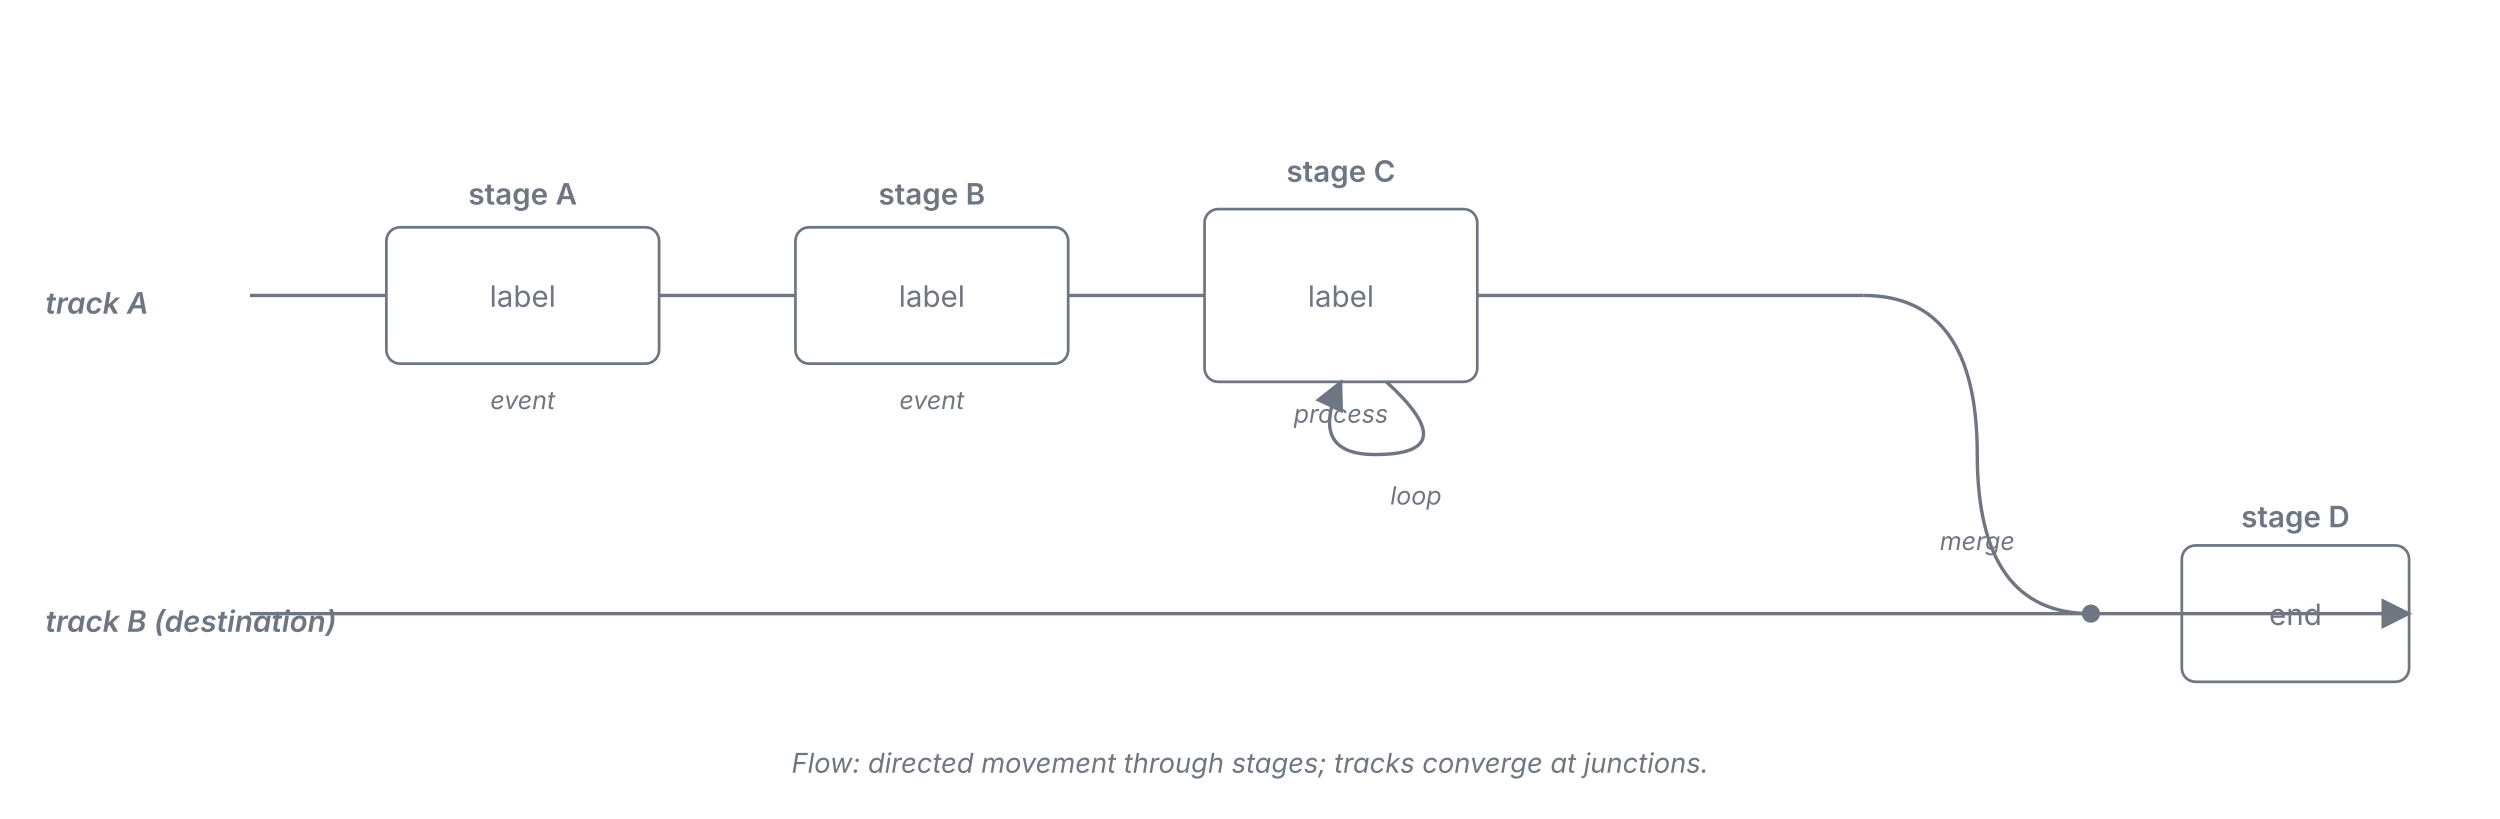
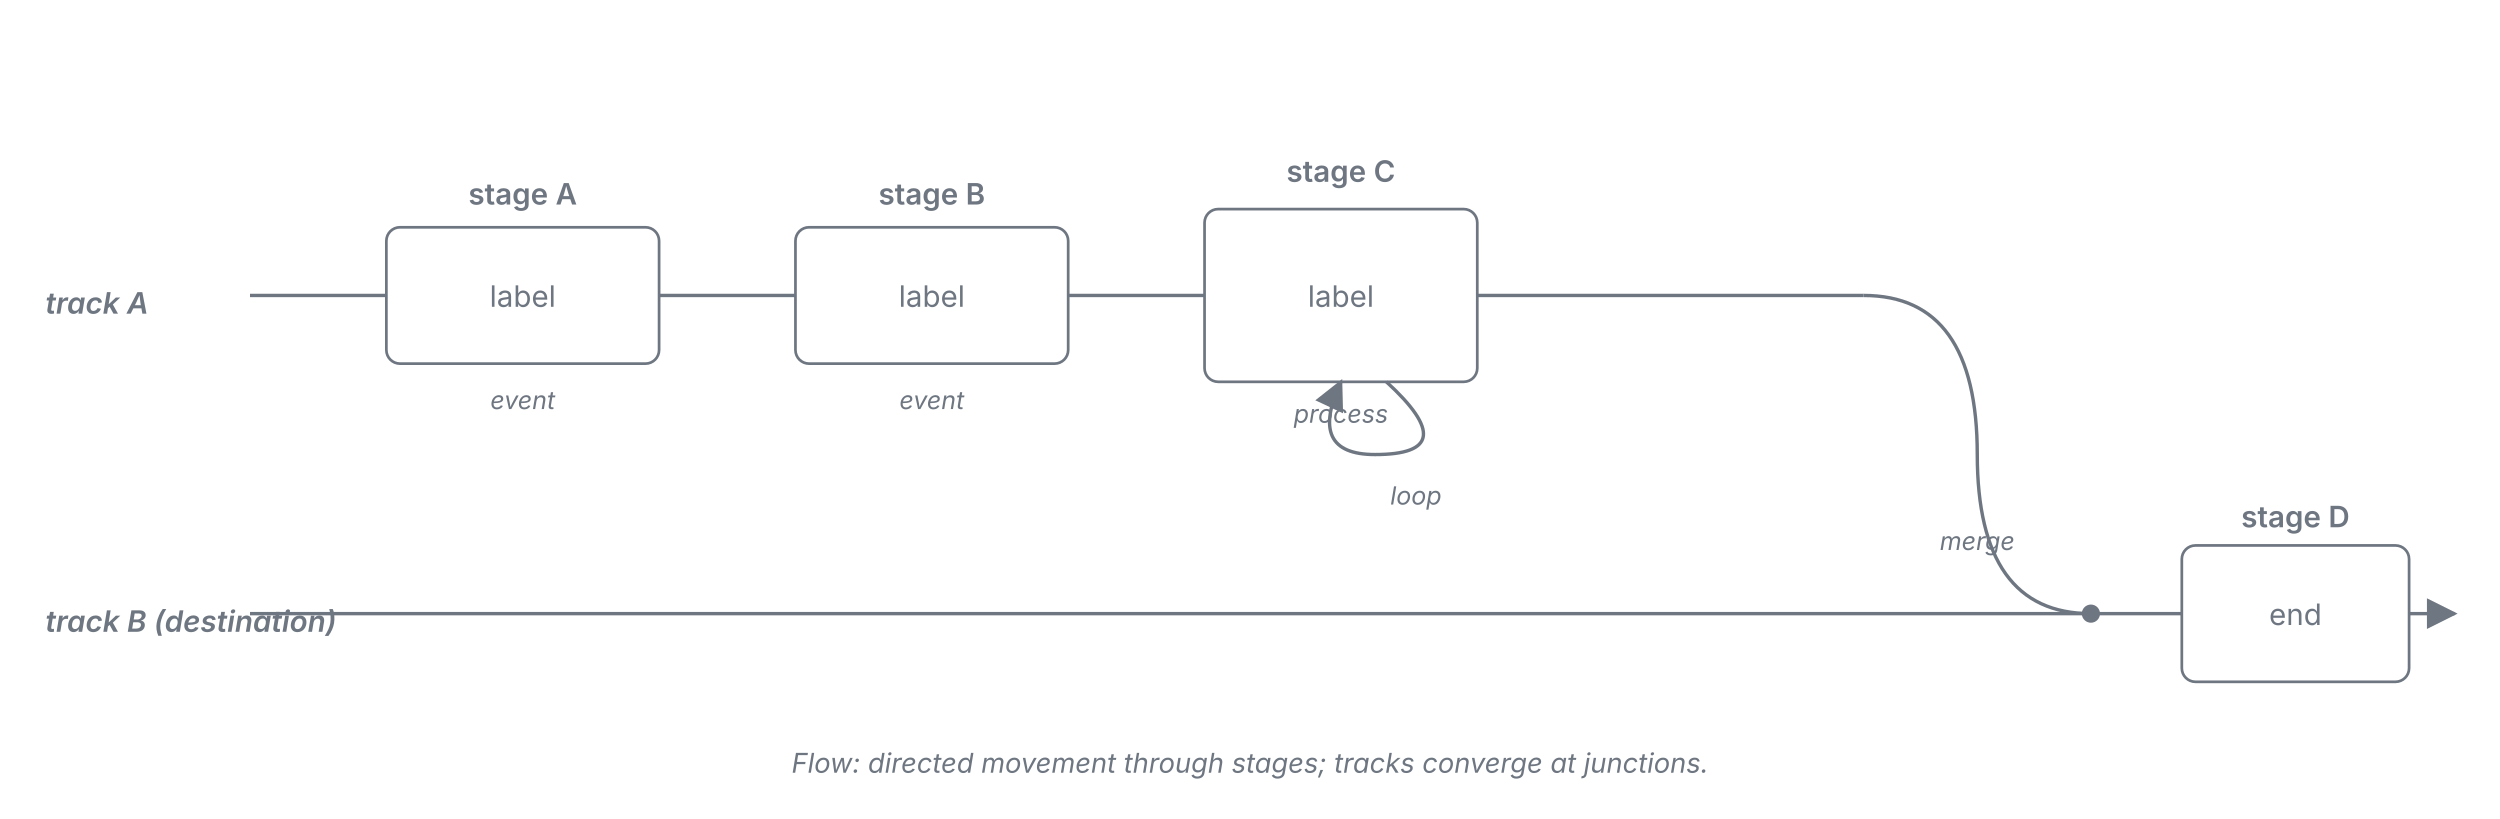
<svg xmlns="http://www.w3.org/2000/svg" viewBox="0 0 1100 360" role="img" aria-labelledby="title desc" font-family="ui-sans-serif, -apple-system, system-ui, 'Segoe UI', sans-serif">
  <defs>
    <marker id="arrow" viewBox="0 0 10 10" refX="9" refY="5" markerWidth="9" markerHeight="9" orient="auto">
      <path d="M0,0 L10,5 L0,10 z" class="arrow-fill" />
    </marker>
    <style>
      .stage-header { font-size: 13px; font-weight: 600; fill: #6e7681; text-anchor: middle; }
      .stage-sub    { font-size: 11px; fill: #6e7681; text-anchor: middle; font-style: italic; }
      .track-lbl    { font-size: 13px; font-weight: 600; fill: #6e7681; text-anchor: start; font-style: italic; }
      .junction-lbl { font-size: 11px; fill: #6e7681; text-anchor: middle; font-style: italic; }
      .stage        { stroke: #6e7681; stroke-width: 1.2; fill: none; }
      .track        { stroke: #6e7681; stroke-width: 1.5; fill: none; }
      .loop         { stroke: #6e7681; stroke-width: 1.5; fill: none; }
      .arrow-fill   { fill: #6e7681; }
      .junction-dot { fill: #6e7681; }
      .caption      { font-size: 12px; fill: #6e7681; text-anchor: middle; font-style: italic; }
    </style>
  </defs>
  <text x="20" y="138" class="track-lbl">track A</text>
  <text x="20" y="278" class="track-lbl">track B (destination)</text>
  <line class="track" x1="110" y1="130" x2="170" y2="130" />
  <line class="track" x1="290" y1="130" x2="350" y2="130" />
  <line class="track" x1="470" y1="130" x2="530" y2="130" />
  <line class="track" x1="650" y1="130" x2="820" y2="130" />
  <rect class="stage" x="170" y="100" width="120" height="60" rx="6" ry="6" />
  <text x="230" y="90" class="stage-header">stage A</text>
  <text x="230" y="180" class="stage-sub">event</text>
  <text x="230" y="135" class="stage-header" style="font-weight: 400;">label</text>
  <rect class="stage" x="350" y="100" width="120" height="60" rx="6" ry="6" />
  <text x="410" y="90" class="stage-header">stage B</text>
  <text x="410" y="180" class="stage-sub">event</text>
  <text x="410" y="135" class="stage-header" style="font-weight: 400;">label</text>
  <rect class="stage" x="530" y="92" width="120" height="76" rx="6" ry="6" />
  <text x="590" y="80" class="stage-header">stage C</text>
  <text x="590" y="186" class="stage-sub">process</text>
  <text x="590" y="135" class="stage-header" style="font-weight: 400;">label</text>
  <path class="loop" d="M 610 168 Q 645 200 605 200 Q 575 200 590 168" marker-end="url(#arrow)" />
  <text x="623" y="222" class="junction-lbl">loop</text>
  <path class="track" d="M 820 130 Q 870 130 870 200 Q 870 270 920 270" />
  <circle class="junction-dot" cx="920" cy="270" r="4" />
  <text x="870" y="242" class="junction-lbl">merge</text>
  <line class="track" x1="110" y1="270" x2="920" y2="270" />
-   <line class="track" x1="920" y1="270" x2="1060" y2="270" marker-end="url(#arrow)" />
+   <line class="track" x1="920" y1="270" x2="960" y2="270" />
+   <line class="track" x1="1060" y1="270" x2="1080" y2="270" marker-end="url(#arrow)" />
  <rect class="stage" x="960" y="240" width="100" height="60" rx="6" ry="6" />
  <text x="1010" y="232" class="stage-header">stage D</text>
  <text x="1010" y="275" class="stage-header" style="font-weight: 400;">end</text>
  <text x="550" y="340" class="caption">Flow: directed movement through stages; tracks converge at junctions.</text>
</svg>
